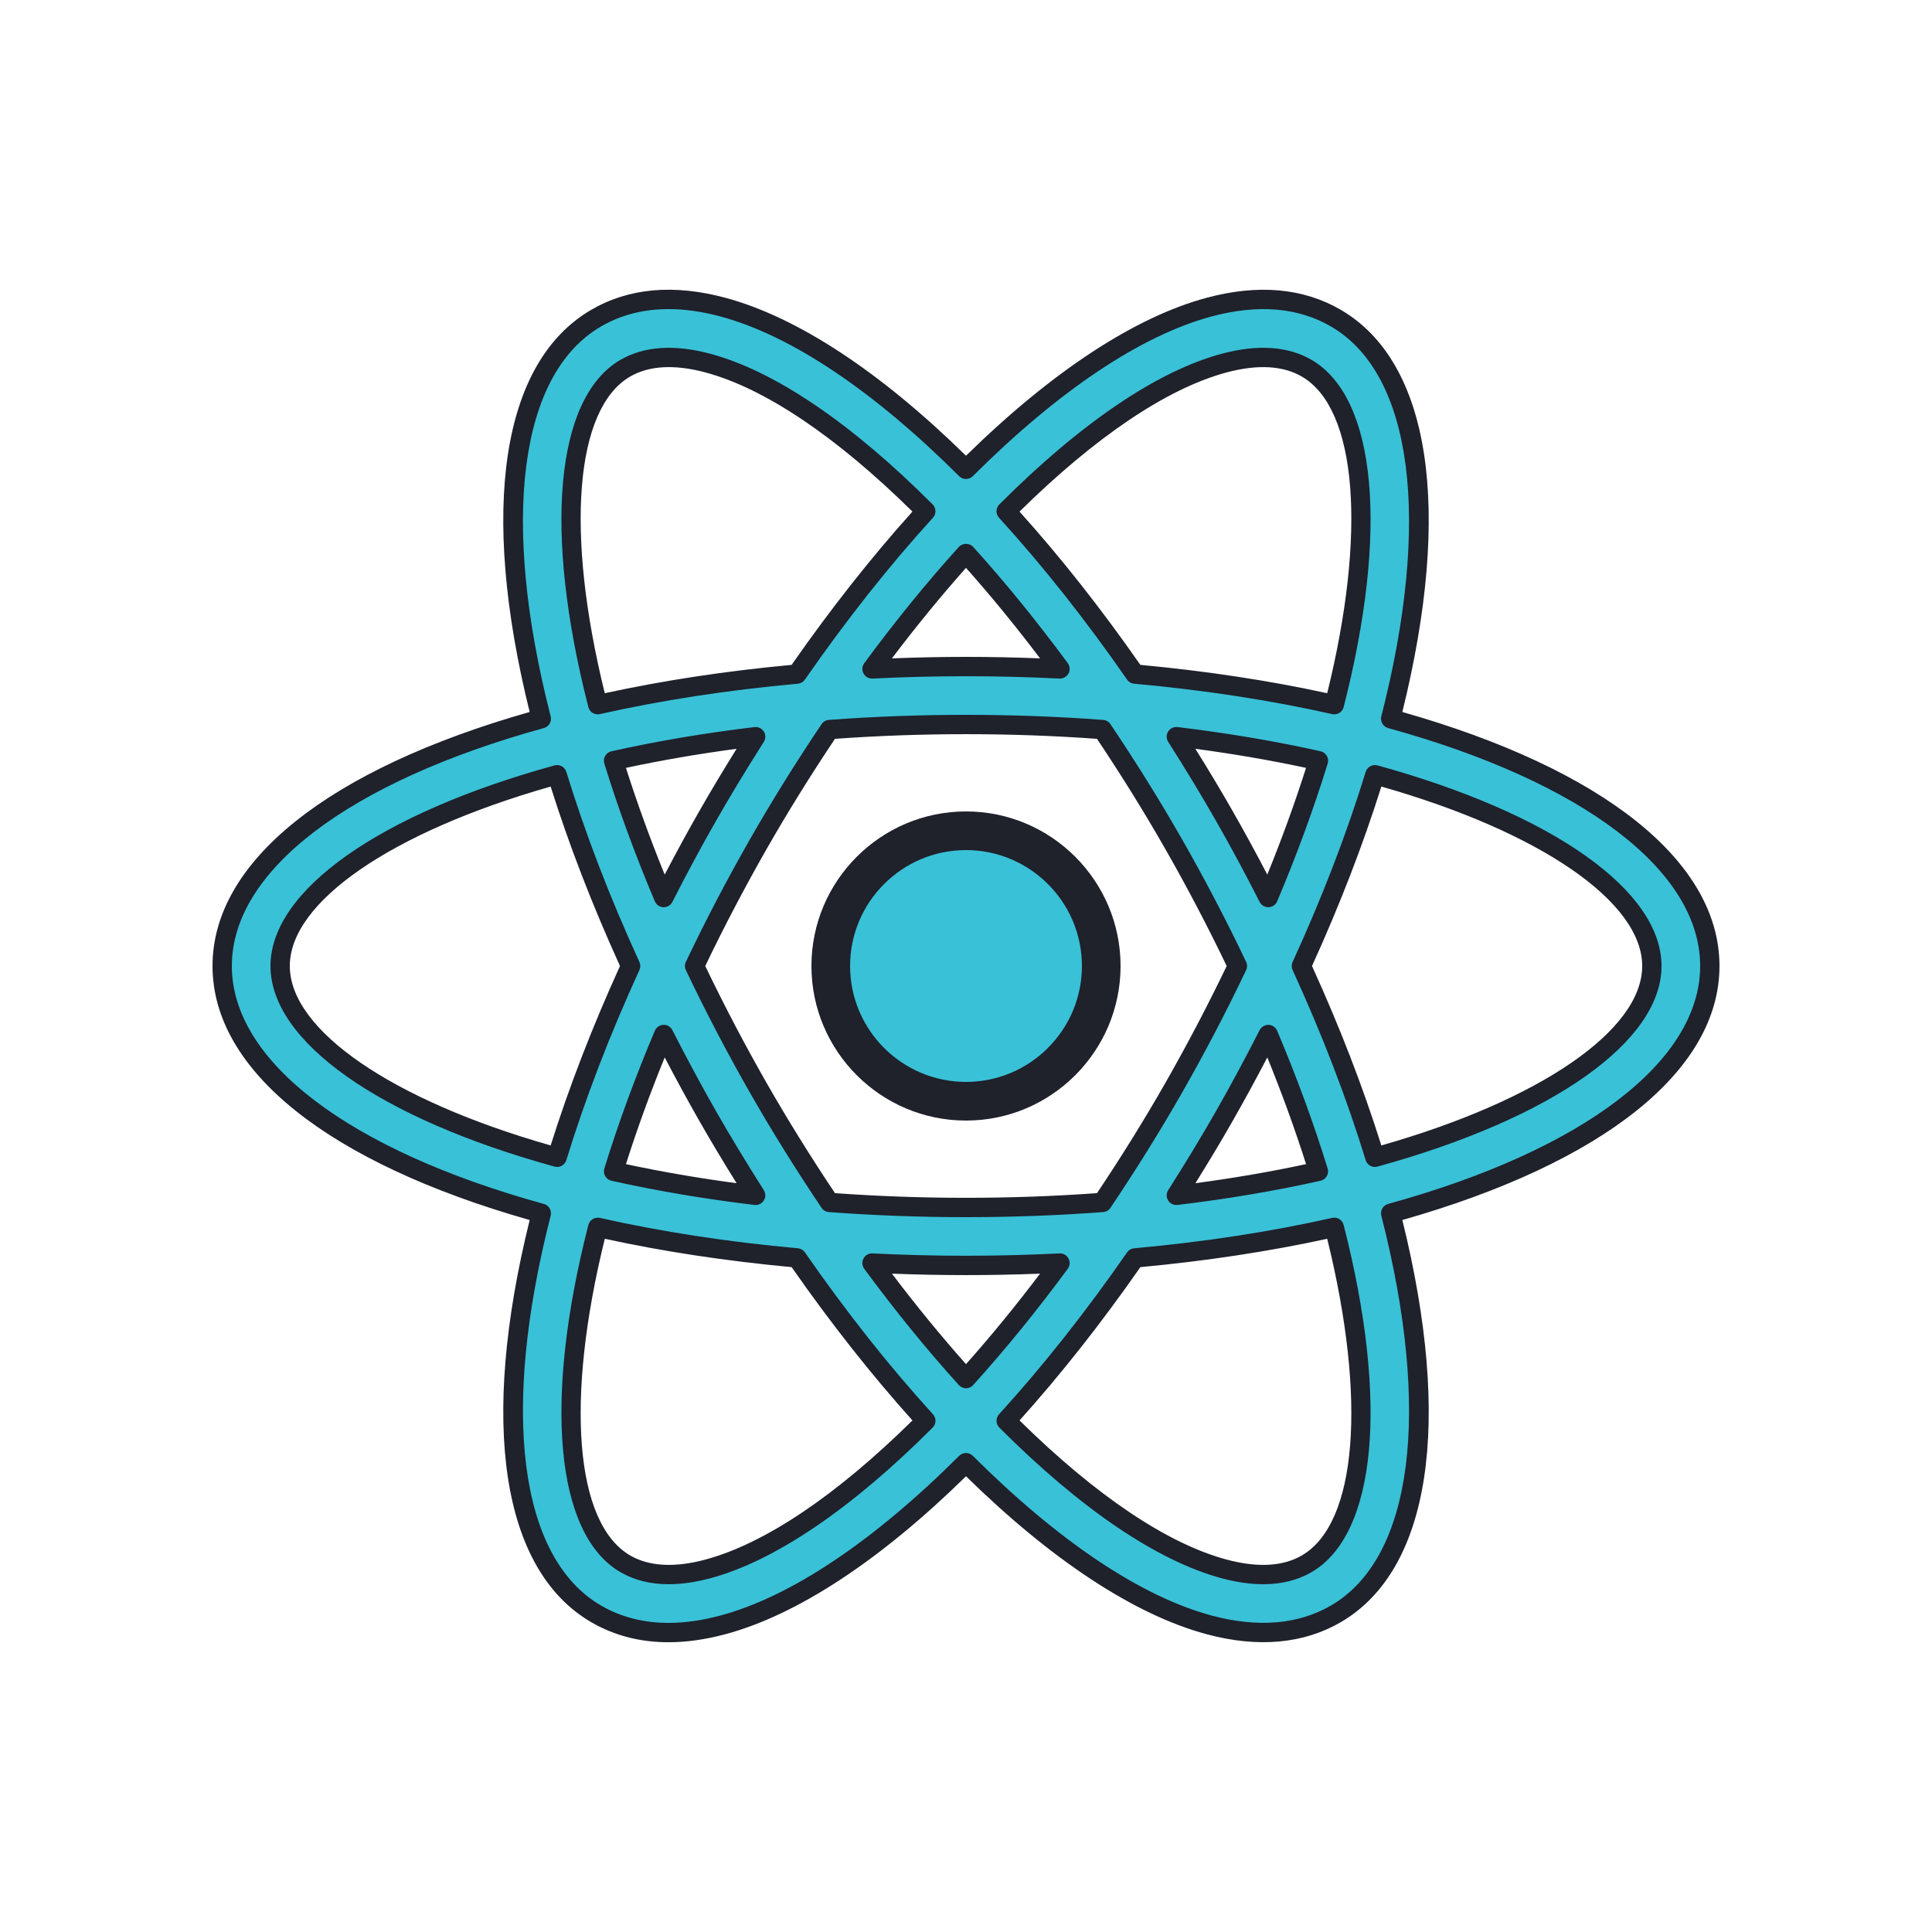
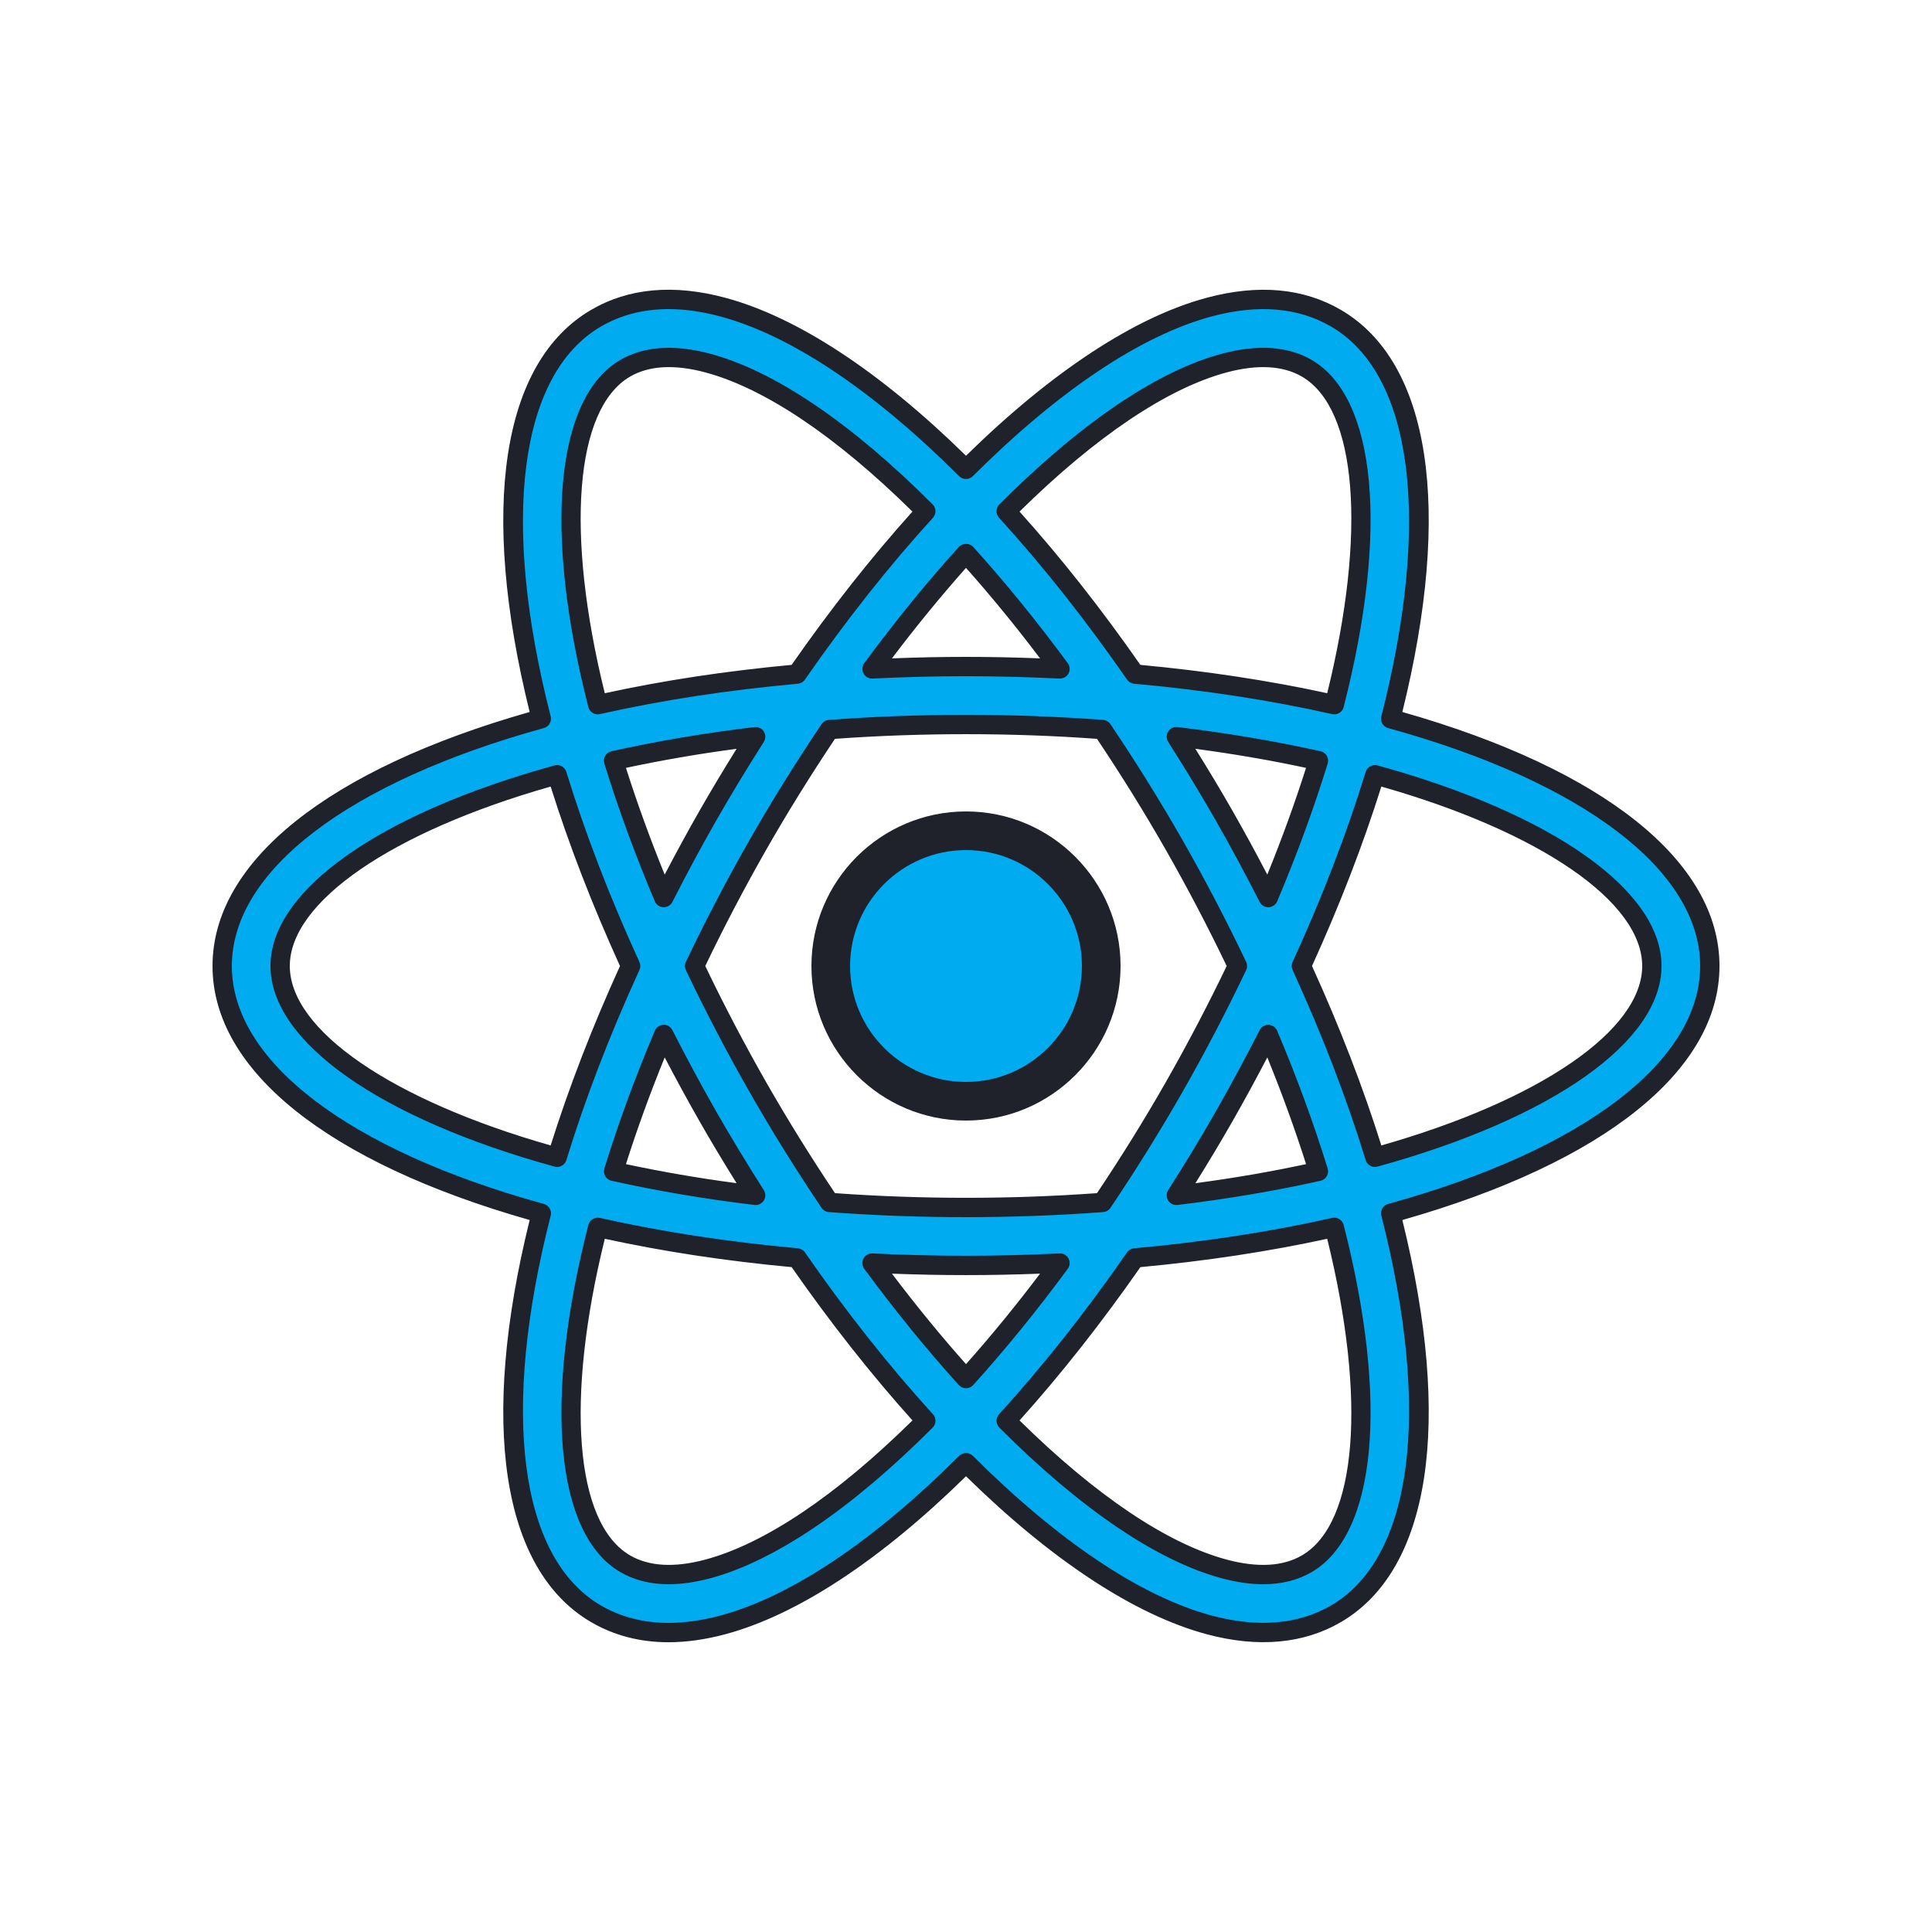
- <svg xmlns="http://www.w3.org/2000/svg" viewBox="0 0 100 100" width="144px" height="144px">
-   <circle cx="50" cy="50" r="7" fill="#39c1d7" />
-   <path fill="#1f212b" d="M50,58c-4.411,0-8-3.589-8-8s3.589-8,8-8s8,3.589,8,8S54.411,58,50,58z M50,44c-3.309,0-6,2.691-6,6 s2.691,6,6,6s6-2.691,6-6S53.309,44,50,44z" />
-   <path fill="#39c1d7" d="M88.5,50c0-5.376-6.474-10.029-16.518-12.798c2.582-10.096,1.787-18.035-2.827-20.729 c-1.82-1.063-4.028-1.257-6.562-0.579C58.775,16.916,54.4,19.904,50,24.293c-4.4-4.389-8.775-7.376-12.593-8.399 c-2.534-0.679-4.742-0.484-6.562,0.579c-4.614,2.694-5.409,10.632-2.827,20.729C17.974,39.971,11.5,44.624,11.5,50 s6.474,10.029,16.518,12.799c-2.582,10.096-1.787,18.035,2.827,20.729c1.112,0.649,2.368,0.976,3.756,0.975 c0.883,0,1.82-0.132,2.806-0.396c3.818-1.023,8.193-4.01,12.593-8.399c4.4,4.389,8.775,7.376,12.593,8.399 c0.986,0.264,1.923,0.396,2.806,0.396c1.388,0,2.644-0.325,3.756-0.975c4.614-2.694,5.408-10.633,2.827-20.729 C82.026,60.029,88.5,55.376,88.5,50z M63.369,18.791c0.725-0.193,1.397-0.291,2.016-0.291c0.86,0,1.616,0.188,2.257,0.563 c3.092,1.806,3.723,8.42,1.42,17.411c-3.173-0.714-6.635-1.251-10.314-1.583c-2.159-3.113-4.405-5.947-6.668-8.429 C56.098,22.435,60.04,19.683,63.369,18.791z M60.755,56.299c-1.179,2.066-2.42,4.045-3.693,5.939C54.802,62.407,52.446,62.5,50,62.5 s-4.802-0.093-7.061-0.262c-1.273-1.894-2.514-3.873-3.693-5.939c-1.219-2.136-2.313-4.24-3.293-6.298 c0.98-2.058,2.074-4.162,3.293-6.299c1.18-2.067,2.42-4.046,3.694-5.94C45.199,37.593,47.554,37.5,50,37.5s4.801,0.093,7.061,0.262 c1.273,1.894,2.514,3.874,3.694,5.94c1.219,2.136,2.313,4.24,3.293,6.299C63.068,52.059,61.974,54.163,60.755,56.299z M65.644,53.545c1.041,2.461,1.901,4.83,2.597,7.082c-2.275,0.507-4.731,0.93-7.354,1.243c0.842-1.326,1.672-2.682,2.473-4.085 C64.171,56.366,64.928,54.951,65.644,53.545z M50,71.357c-1.636-1.809-3.269-3.812-4.864-5.979C46.728,65.455,48.348,65.5,50,65.5 s3.272-0.045,4.864-0.122C53.269,67.544,51.636,69.547,50,71.357z M39.112,61.87c-2.622-0.313-5.079-0.736-7.354-1.243 c0.696-2.252,1.556-4.622,2.597-7.082c0.716,1.406,1.474,2.821,2.284,4.24C37.441,59.189,38.27,60.545,39.112,61.87z M34.356,46.456 c-1.041-2.461-1.902-4.831-2.597-7.084c2.275-0.507,4.732-0.93,7.355-1.243c-0.843,1.326-1.672,2.683-2.473,4.086 C35.829,43.635,35.072,45.05,34.356,46.456z M50,28.644c1.636,1.809,3.269,3.812,4.864,5.979C53.272,34.545,51.652,34.5,50,34.5 s-3.272,0.045-4.864,0.122C46.731,32.456,48.364,30.453,50,28.644z M63.36,42.216c-0.801-1.404-1.631-2.76-2.473-4.086 c2.623,0.313,5.079,0.736,7.355,1.243c-0.696,2.253-1.556,4.622-2.597,7.084C64.928,45.05,64.171,43.635,63.36,42.216z M32.358,19.063C33,18.688,33.754,18.5,34.615,18.5c0.618,0,1.292,0.098,2.016,0.291c3.329,0.892,7.271,3.643,11.289,7.67 c-2.263,2.482-4.509,5.317-6.668,8.429c-3.679,0.332-7.142,0.869-10.314,1.583C28.635,27.482,29.266,20.868,32.358,19.063z M14.5,50 c0-3.596,5.401-7.44,14.335-9.901c0.969,3.159,2.241,6.486,3.806,9.901c-1.565,3.415-2.837,6.742-3.806,9.901 C19.901,57.44,14.5,53.596,14.5,50z M36.631,81.209c-1.733,0.462-3.17,0.371-4.273-0.271c-3.092-1.806-3.722-8.42-1.42-17.411 c3.172,0.714,6.635,1.251,10.313,1.583c2.159,3.113,4.405,5.947,6.668,8.43C43.902,77.566,39.96,80.317,36.631,81.209z M67.642,80.938c-1.103,0.644-2.539,0.734-4.273,0.271c-3.329-0.892-7.271-3.643-11.289-7.67c2.263-2.482,4.509-5.317,6.668-8.43 c3.679-0.332,7.141-0.869,10.313-1.583C71.365,72.518,70.734,79.132,67.642,80.938z M71.165,59.901 c-0.969-3.159-2.241-6.486-3.806-9.901c1.565-3.415,2.837-6.743,3.806-9.901C80.099,42.56,85.5,46.404,85.5,50 S80.099,57.44,71.165,59.901z" />
-   <path fill="#1f212b" d="M34.595,85.002c-1.471,0-2.817-0.351-4.001-1.043c-4.632-2.705-5.783-10.276-3.178-20.811 C16.975,60.179,11,55.4,11,50s5.975-10.179,16.415-13.148c-2.604-10.535-1.453-18.106,3.179-20.811 c1.938-1.134,4.273-1.346,6.943-0.63c3.718,0.996,8.02,3.82,12.463,8.179c4.444-4.359,8.746-7.183,12.463-8.179 c2.669-0.714,5.005-0.502,6.944,0.63c4.631,2.705,5.782,10.276,3.178,20.811C83.025,39.821,89,44.6,89,50 s-5.975,10.179-16.415,13.148c2.604,10.535,1.454,18.105-3.178,20.811c-1.927,1.125-4.286,1.342-6.943,0.63 c-3.719-0.996-8.021-3.82-12.464-8.178c-4.443,4.358-8.745,7.183-12.463,8.178c-1.023,0.274-2.011,0.413-2.936,0.413 C34.599,85.002,34.597,85.002,34.595,85.002z M34.604,15.999c-1.301,0-2.474,0.302-3.507,0.906 c-4.224,2.467-5.194,10.008-2.595,20.173c0.067,0.264-0.089,0.534-0.352,0.606C18.038,40.472,12,45.077,12,50 s6.038,9.528,16.151,12.316c0.263,0.072,0.419,0.342,0.352,0.606c-2.6,10.165-1.63,17.707,2.594,20.173 c1.03,0.601,2.207,0.906,3.498,0.906c0.002,0,0.004,0,0.006,0c0.838,0,1.738-0.127,2.677-0.378c3.647-0.977,7.925-3.836,12.369-8.27 c0.195-0.194,0.511-0.194,0.706,0c4.444,4.433,8.722,7.292,12.369,8.27c2.394,0.639,4.485,0.461,6.181-0.528 c4.224-2.467,5.194-10.008,2.594-20.173c-0.067-0.264,0.089-0.534,0.352-0.606C81.962,59.528,88,54.923,88,50 s-6.038-9.528-16.151-12.316c-0.263-0.072-0.419-0.342-0.352-0.606c2.599-10.165,1.629-17.707-2.595-20.173 c-1.699-0.993-3.779-1.17-6.181-0.528c-3.647,0.977-7.924,3.836-12.369,8.27c-0.195,0.194-0.511,0.194-0.706,0 c-4.445-4.434-8.722-7.293-12.369-8.27C36.336,16.125,35.444,15.999,34.604,15.999z M65.386,81.999 c-0.663,0-1.379-0.102-2.146-0.307c-3.331-0.893-7.312-3.589-11.514-7.8c-0.188-0.189-0.195-0.493-0.016-0.69 c2.265-2.484,4.494-5.303,6.627-8.378c0.084-0.122,0.218-0.2,0.366-0.213c3.612-0.326,7.06-0.855,10.249-1.573 c0.261-0.059,0.527,0.101,0.594,0.364c2.336,9.123,1.703,16.008-1.652,17.967l0,0C67.175,81.789,66.336,81.999,65.386,81.999z M52.771,73.521c3.951,3.894,7.653,6.381,10.727,7.205c1.599,0.427,2.909,0.353,3.892-0.22l0,0 c2.855-1.668,3.357-8.073,1.306-16.387c-3.028,0.659-6.277,1.152-9.67,1.467C57.01,68.478,54.908,71.144,52.771,73.521z M34.614,81.999c-0.95,0-1.789-0.21-2.508-0.629c-3.355-1.96-3.989-8.845-1.652-17.968c0.067-0.262,0.333-0.419,0.594-0.364 c3.188,0.718,6.636,1.247,10.249,1.573c0.147,0.013,0.282,0.091,0.366,0.213c2.133,3.075,4.362,5.894,6.627,8.378 c0.18,0.197,0.173,0.501-0.016,0.69c-4.202,4.21-8.183,6.907-11.513,7.8h0C35.993,81.896,35.276,81.999,34.614,81.999z M31.304,64.119c-2.051,8.313-1.549,14.719,1.306,16.387c0.982,0.572,2.292,0.647,3.892,0.22l0,0 c3.074-0.824,6.776-3.312,10.727-7.205c-2.136-2.377-4.238-5.043-6.254-7.935C37.582,65.271,34.332,64.778,31.304,64.119z M50,71.856c-0.141,0-0.276-0.06-0.371-0.165c-1.663-1.839-3.31-3.864-4.896-6.018c-0.114-0.155-0.129-0.363-0.038-0.533 c0.091-0.17,0.261-0.274,0.465-0.263c3.306,0.161,6.374,0.161,9.68,0c0.2-0.012,0.374,0.093,0.465,0.263 c0.091,0.17,0.077,0.377-0.038,0.533c-1.586,2.153-3.233,4.178-4.896,6.018C50.276,71.796,50.141,71.856,50,71.856z M46.167,65.924 c1.251,1.655,2.537,3.226,3.833,4.684c1.297-1.458,2.582-3.028,3.833-4.684C51.221,66.024,48.779,66.024,46.167,65.924z M50,63 c-2.369,0-4.757-0.088-7.099-0.263c-0.153-0.011-0.292-0.092-0.378-0.22c-1.337-1.989-2.586-3.998-3.712-5.97 c-1.18-2.068-2.294-4.198-3.31-6.332c-0.065-0.136-0.065-0.294,0-0.43c1.016-2.134,2.13-4.264,3.31-6.332 c1.125-1.97,2.374-3.979,3.713-5.971c0.085-0.127,0.225-0.208,0.378-0.22c4.684-0.35,9.513-0.35,14.196,0 c0.153,0.011,0.292,0.092,0.378,0.22c1.339,1.992,2.588,4.001,3.713,5.971c1.18,2.068,2.294,4.198,3.31,6.332 c0.065,0.136,0.065,0.294,0,0.43c-1.016,2.134-2.13,4.264-3.31,6.332l0,0c-1.126,1.972-2.375,3.981-3.712,5.97 c-0.085,0.127-0.225,0.208-0.378,0.22C54.757,62.912,52.369,63,50,63z M43.218,61.757c4.479,0.322,9.085,0.322,13.563,0 c1.273-1.903,2.463-3.822,3.539-5.707c1.128-1.977,2.195-4.011,3.173-6.05c-0.978-2.039-2.045-4.074-3.173-6.05 c-1.075-1.883-2.265-3.802-3.54-5.708c-4.479-0.322-9.084-0.322-13.563,0c-1.274,1.906-2.465,3.825-3.54,5.708 c-1.128,1.977-2.195,4.011-3.173,6.05c0.978,2.039,2.045,4.074,3.173,6.05C40.755,57.936,41.945,59.854,43.218,61.757z M60.888,62.371c-0.17,0-0.331-0.087-0.423-0.233c-0.103-0.164-0.102-0.372,0.001-0.535c0.928-1.461,1.733-2.791,2.46-4.065 c0.764-1.338,1.528-2.758,2.273-4.219c0.088-0.173,0.273-0.276,0.463-0.272c0.194,0.007,0.367,0.125,0.443,0.305 c1.015,2.399,1.894,4.798,2.614,7.129c0.042,0.133,0.025,0.278-0.045,0.398c-0.07,0.121-0.188,0.207-0.324,0.237 c-2.35,0.525-4.841,0.946-7.403,1.252C60.927,62.37,60.907,62.371,60.888,62.371z M65.596,54.731 c-0.594,1.138-1.198,2.245-1.801,3.302c-0.583,1.022-1.216,2.079-1.92,3.209c1.97-0.262,3.89-0.593,5.727-0.987 C67.025,58.441,66.353,56.59,65.596,54.731z M39.112,62.371c-0.02,0-0.04-0.001-0.06-0.003C36.491,62.061,34,61.64,31.65,61.115 c-0.136-0.03-0.253-0.116-0.324-0.237c-0.07-0.121-0.086-0.265-0.045-0.398c0.72-2.332,1.599-4.73,2.614-7.129 c0.076-0.179,0.249-0.298,0.443-0.305c0.182-0.019,0.375,0.099,0.463,0.272c0.745,1.461,1.509,2.881,2.273,4.219 c0.728,1.274,1.533,2.604,2.46,4.065c0.104,0.163,0.104,0.371,0.001,0.535C39.443,62.284,39.283,62.371,39.112,62.371z M32.399,60.255c1.837,0.394,3.757,0.725,5.727,0.987c-0.705-1.13-1.337-2.187-1.92-3.209c-0.604-1.057-1.207-2.165-1.801-3.302 C33.647,56.59,32.975,58.441,32.399,60.255z M71.165,60.401c-0.215,0-0.412-0.139-0.478-0.354c-0.975-3.179-2.248-6.489-3.782-9.838 c-0.061-0.132-0.061-0.285,0-0.417c1.534-3.349,2.807-6.66,3.783-9.84c0.08-0.259,0.354-0.404,0.611-0.335 C80.367,42.116,86,46.094,86,50s-5.634,7.884-14.703,10.383C71.253,60.395,71.208,60.401,71.165,60.401z M67.909,50 c1.436,3.155,2.643,6.277,3.589,9.288C79.717,56.945,85,53.322,85,50s-5.283-6.945-13.502-9.288 C70.551,43.724,69.344,46.846,67.909,50z M28.835,60.401c-0.044,0-0.088-0.006-0.133-0.018C19.634,57.884,14,53.906,14,50 s5.633-7.884,14.702-10.383c0.258-0.069,0.531,0.076,0.611,0.335c0.976,3.18,2.249,6.491,3.783,9.84 c0.061,0.132,0.061,0.284,0,0.417c-1.535,3.35-2.807,6.66-3.782,9.838C29.248,60.262,29.05,60.401,28.835,60.401z M28.502,40.712 C20.283,43.055,15,46.678,15,50s5.283,6.945,13.502,9.288c0.947-3.011,2.153-6.132,3.589-9.288 C30.656,46.846,29.449,43.724,28.502,40.712z M65.645,46.957c-0.188,0-0.36-0.105-0.446-0.273c-0.757-1.488-1.501-2.869-2.272-4.22 l0,0c-0.726-1.272-1.531-2.602-2.461-4.066c-0.104-0.163-0.104-0.371-0.001-0.535c0.103-0.163,0.287-0.253,0.483-0.23 c2.563,0.307,5.054,0.728,7.404,1.252c0.136,0.03,0.253,0.116,0.324,0.237c0.07,0.121,0.086,0.265,0.045,0.398 c-0.721,2.336-1.601,4.735-2.614,7.131c-0.076,0.179-0.249,0.298-0.443,0.305C65.656,46.957,65.65,46.957,65.645,46.957z M63.794,41.968c0.611,1.07,1.205,2.158,1.801,3.302c0.756-1.856,1.428-3.709,2.005-5.525c-1.837-0.394-3.757-0.725-5.728-0.987 C62.58,39.89,63.212,40.947,63.794,41.968L63.794,41.968z M34.355,46.957c-0.006,0-0.012,0-0.018,0 c-0.194-0.007-0.367-0.125-0.443-0.305c-1.013-2.396-1.893-4.795-2.614-7.131c-0.042-0.133-0.025-0.278,0.045-0.398 c0.07-0.121,0.188-0.207,0.324-0.237c2.35-0.525,4.841-0.946,7.404-1.252c0.195-0.02,0.38,0.067,0.483,0.23 c0.103,0.164,0.102,0.372-0.001,0.535c-0.93,1.464-1.735,2.794-2.461,4.066c-0.771,1.351-1.515,2.731-2.272,4.22 C34.715,46.852,34.543,46.957,34.355,46.957z M32.399,39.745c0.577,1.816,1.25,3.669,2.005,5.525 c0.597-1.144,1.19-2.232,1.801-3.302c0.583-1.021,1.215-2.078,1.921-3.21C36.156,39.02,34.236,39.351,32.399,39.745z M69.063,36.974 c-0.037,0-0.073-0.004-0.11-0.012c-3.188-0.718-6.637-1.247-10.25-1.573c-0.147-0.013-0.282-0.091-0.366-0.213 c-2.133-3.076-4.363-5.894-6.627-8.377c-0.18-0.197-0.173-0.501,0.016-0.69c4.201-4.21,8.183-6.908,11.514-7.8h0 c1.869-0.5,3.438-0.387,4.654,0.322c3.355,1.96,3.989,8.845,1.653,17.968C69.489,36.823,69.287,36.974,69.063,36.974z M59.025,34.414c3.393,0.315,6.643,0.808,9.671,1.467c2.051-8.313,1.549-14.719-1.307-16.387c-0.979-0.571-2.291-0.646-3.891-0.22 c-3.074,0.824-6.777,3.312-10.728,7.206C54.907,28.855,57.009,31.521,59.025,34.414z M30.937,36.974 c-0.224,0-0.426-0.151-0.484-0.376c-2.336-9.123-1.703-16.007,1.652-17.967c0,0,0,0,0.001,0c1.216-0.709,2.787-0.822,4.653-0.322 c3.332,0.893,7.313,3.59,11.514,7.8c0.188,0.189,0.195,0.493,0.016,0.69c-2.264,2.483-4.494,5.302-6.627,8.377 c-0.084,0.122-0.218,0.2-0.366,0.213c-3.612,0.326-7.061,0.855-10.25,1.573C31.01,36.97,30.974,36.974,30.937,36.974z M32.61,19.494 c-2.855,1.668-3.357,8.074-1.307,16.387c3.028-0.659,6.278-1.152,9.671-1.467c2.017-2.893,4.118-5.559,6.254-7.935 c-3.951-3.894-7.653-6.382-10.728-7.206C34.907,18.848,33.593,18.922,32.61,19.494L32.61,19.494z M54.864,35.122 c-0.008,0-0.016,0-0.024,0c-3.306-0.161-6.373-0.161-9.679,0c-0.206,0.005-0.374-0.094-0.465-0.263 c-0.091-0.17-0.077-0.377,0.038-0.533c1.587-2.155,3.234-4.18,4.896-6.018c0.19-0.209,0.552-0.209,0.742,0 c1.661,1.837,3.308,3.862,4.896,6.018c0.114,0.155,0.129,0.363,0.038,0.533C55.217,35.021,55.047,35.122,54.864,35.122z M50,34 c1.242,0,2.527,0.026,3.833,0.077c-1.252-1.657-2.538-3.228-3.833-4.684c-1.295,1.457-2.581,3.027-3.833,4.684 C47.473,34.026,48.758,34,50,34z" />
+ <svg xmlns="http://www.w3.org/2000/svg" viewBox="0,0,256,256" width="144px" height="144px" fill-rule="nonzero">
+   <g fill="none" fill-rule="nonzero" stroke="none" stroke-width="1" stroke-linecap="butt" stroke-linejoin="miter" stroke-miterlimit="10" stroke-dasharray="" stroke-dashoffset="0" font-family="none" font-weight="none" font-size="none" text-anchor="none" style="mix-blend-mode: normal">
+     <g transform="scale(2.56,2.56)">
+       <circle cx="50" cy="50" r="7" fill="#00abf0" />
+       <path d="M50,58c-4.411,0 -8,-3.589 -8,-8c0,-4.411 3.589,-8 8,-8c4.411,0 8,3.589 8,8c0,4.411 -3.589,8 -8,8zM50,44c-3.309,0 -6,2.691 -6,6c0,3.309 2.691,6 6,6c3.309,0 6,-2.691 6,-6c0,-3.309 -2.691,-6 -6,-6z" fill="#1f212b" />
+       <path d="M88.5,50c0,-5.376 -6.474,-10.029 -16.518,-12.798c2.582,-10.096 1.787,-18.035 -2.827,-20.729c-1.82,-1.063 -4.028,-1.257 -6.562,-0.579c-3.818,1.022 -8.193,4.01 -12.593,8.399c-4.4,-4.389 -8.775,-7.376 -12.593,-8.399c-2.534,-0.679 -4.742,-0.484 -6.562,0.579c-4.614,2.694 -5.409,10.632 -2.827,20.729c-10.044,2.769 -16.518,7.422 -16.518,12.798c0,5.376 6.474,10.029 16.518,12.799c-2.582,10.096 -1.787,18.035 2.827,20.729c1.112,0.649 2.368,0.976 3.756,0.975c0.883,0 1.82,-0.132 2.806,-0.396c3.818,-1.023 8.193,-4.01 12.593,-8.399c4.4,4.389 8.775,7.376 12.593,8.399c0.986,0.264 1.923,0.396 2.806,0.396c1.388,0 2.644,-0.325 3.756,-0.975c4.614,-2.694 5.408,-10.633 2.827,-20.729c10.044,-2.77 16.518,-7.423 16.518,-12.799zM63.369,18.791c0.725,-0.193 1.397,-0.291 2.016,-0.291c0.86,0 1.616,0.188 2.257,0.563c3.092,1.806 3.723,8.42 1.42,17.411c-3.173,-0.714 -6.635,-1.251 -10.314,-1.583c-2.159,-3.113 -4.405,-5.947 -6.668,-8.429c4.018,-4.027 7.96,-6.779 11.289,-7.671zM60.755,56.299c-1.179,2.066 -2.42,4.045 -3.693,5.939c-2.26,0.169 -4.616,0.262 -7.062,0.262c-2.446,0 -4.802,-0.093 -7.061,-0.262c-1.273,-1.894 -2.514,-3.873 -3.693,-5.939c-1.219,-2.136 -2.313,-4.24 -3.293,-6.298c0.98,-2.058 2.074,-4.162 3.293,-6.299c1.18,-2.067 2.42,-4.046 3.694,-5.94c2.259,-0.169 4.614,-0.262 7.06,-0.262c2.446,0 4.801,0.093 7.061,0.262c1.273,1.894 2.514,3.874 3.694,5.94c1.219,2.136 2.313,4.24 3.293,6.299c-0.98,2.058 -2.074,4.162 -3.293,6.298zM65.644,53.545c1.041,2.461 1.901,4.83 2.597,7.082c-2.275,0.507 -4.731,0.93 -7.354,1.243c0.842,-1.326 1.672,-2.682 2.473,-4.085c0.811,-1.419 1.568,-2.834 2.284,-4.24zM50,71.357c-1.636,-1.809 -3.269,-3.812 -4.864,-5.979c1.592,0.077 3.212,0.122 4.864,0.122c1.652,0 3.272,-0.045 4.864,-0.122c-1.595,2.166 -3.228,4.169 -4.864,5.979zM39.112,61.87c-2.622,-0.313 -5.079,-0.736 -7.354,-1.243c0.696,-2.252 1.556,-4.622 2.597,-7.082c0.716,1.406 1.474,2.821 2.284,4.24c0.802,1.404 1.631,2.76 2.473,4.085zM34.356,46.456c-1.041,-2.461 -1.902,-4.831 -2.597,-7.084c2.275,-0.507 4.732,-0.93 7.355,-1.243c-0.843,1.326 -1.672,2.683 -2.473,4.086c-0.812,1.42 -1.569,2.835 -2.285,4.241zM50,28.644c1.636,1.809 3.269,3.812 4.864,5.979c-1.592,-0.078 -3.212,-0.123 -4.864,-0.123c-1.652,0 -3.272,0.045 -4.864,0.122c1.595,-2.166 3.228,-4.169 4.864,-5.978zM63.36,42.216c-0.801,-1.404 -1.631,-2.76 -2.473,-4.086c2.623,0.313 5.079,0.736 7.355,1.243c-0.696,2.253 -1.556,4.622 -2.597,7.084c-0.717,-1.407 -1.474,-2.822 -2.285,-4.241zM32.358,19.063c0.642,-0.375 1.396,-0.563 2.257,-0.563c0.618,0 1.292,0.098 2.016,0.291c3.329,0.892 7.271,3.643 11.289,7.67c-2.263,2.482 -4.509,5.317 -6.668,8.429c-3.679,0.332 -7.142,0.869 -10.314,1.583c-2.303,-8.991 -1.672,-15.605 1.42,-17.41zM14.5,50c0,-3.596 5.401,-7.44 14.335,-9.901c0.969,3.159 2.241,6.486 3.806,9.901c-1.565,3.415 -2.837,6.742 -3.806,9.901c-8.934,-2.461 -14.335,-6.305 -14.335,-9.901zM36.631,81.209c-1.733,0.462 -3.17,0.371 -4.273,-0.271c-3.092,-1.806 -3.722,-8.42 -1.42,-17.411c3.172,0.714 6.635,1.251 10.313,1.583c2.159,3.113 4.405,5.947 6.668,8.43c-4.017,4.026 -7.959,6.777 -11.288,7.669zM67.642,80.938c-1.103,0.644 -2.539,0.734 -4.273,0.271c-3.329,-0.892 -7.271,-3.643 -11.289,-7.67c2.263,-2.482 4.509,-5.317 6.668,-8.43c3.679,-0.332 7.141,-0.869 10.313,-1.583c2.304,8.992 1.673,15.606 -1.419,17.412zM71.165,59.901c-0.969,-3.159 -2.241,-6.486 -3.806,-9.901c1.565,-3.415 2.837,-6.743 3.806,-9.901c8.934,2.461 14.335,6.305 14.335,9.901c0,3.596 -5.401,7.44 -14.335,9.901z" fill="#00abf0" />
+       <path d="M34.595,85.002c-1.471,0 -2.817,-0.351 -4.001,-1.043c-4.632,-2.705 -5.783,-10.276 -3.178,-20.811c-10.441,-2.969 -16.416,-7.748 -16.416,-13.148c0,-5.4 5.975,-10.179 16.415,-13.148c-2.604,-10.535 -1.453,-18.106 3.179,-20.811c1.938,-1.134 4.273,-1.346 6.943,-0.63c3.718,0.996 8.02,3.82 12.463,8.179c4.444,-4.359 8.746,-7.183 12.463,-8.179c2.669,-0.714 5.005,-0.502 6.944,0.63c4.631,2.705 5.782,10.276 3.178,20.811c10.44,2.969 16.415,7.748 16.415,13.148c0,5.4 -5.975,10.179 -16.415,13.148c2.604,10.535 1.454,18.105 -3.178,20.811c-1.927,1.125 -4.286,1.342 -6.943,0.63c-3.719,-0.996 -8.021,-3.82 -12.464,-8.178c-4.443,4.358 -8.745,7.183 -12.463,8.178c-1.023,0.274 -2.011,0.413 -2.936,0.413c-0.002,0 -0.004,0 -0.006,0zM34.604,15.999c-1.301,0 -2.474,0.302 -3.507,0.906c-4.224,2.467 -5.194,10.008 -2.595,20.173c0.067,0.264 -0.089,0.534 -0.352,0.606c-10.112,2.788 -16.15,7.393 -16.15,12.316c0,4.923 6.038,9.528 16.151,12.316c0.263,0.072 0.419,0.342 0.352,0.606c-2.6,10.165 -1.63,17.707 2.594,20.173c1.03,0.601 2.207,0.906 3.498,0.906c0.002,0 0.004,0 0.006,0c0.838,0 1.738,-0.127 2.677,-0.378c3.647,-0.977 7.925,-3.836 12.369,-8.27c0.195,-0.194 0.511,-0.194 0.706,0c4.444,4.433 8.722,7.292 12.369,8.27c2.394,0.639 4.485,0.461 6.181,-0.528c4.224,-2.467 5.194,-10.008 2.594,-20.173c-0.067,-0.264 0.089,-0.534 0.352,-0.606c10.113,-2.788 16.151,-7.393 16.151,-12.316c0,-4.923 -6.038,-9.528 -16.151,-12.316c-0.263,-0.072 -0.419,-0.342 -0.352,-0.606c2.599,-10.165 1.629,-17.707 -2.595,-20.173c-1.699,-0.993 -3.779,-1.17 -6.181,-0.528c-3.647,0.977 -7.924,3.836 -12.369,8.27c-0.195,0.194 -0.511,0.194 -0.706,0c-4.445,-4.434 -8.722,-7.293 -12.369,-8.27c-0.941,-0.252 -1.833,-0.378 -2.673,-0.378zM65.386,81.999c-0.663,0 -1.379,-0.102 -2.146,-0.307c-3.331,-0.893 -7.312,-3.589 -11.514,-7.8c-0.188,-0.189 -0.195,-0.493 -0.016,-0.69c2.265,-2.484 4.494,-5.303 6.627,-8.378c0.084,-0.122 0.218,-0.2 0.366,-0.213c3.612,-0.326 7.06,-0.855 10.249,-1.573c0.261,-0.059 0.527,0.101 0.594,0.364c2.336,9.123 1.703,16.008 -1.652,17.967v0c-0.719,0.42 -1.558,0.63 -2.508,0.63zM52.771,73.521c3.951,3.894 7.653,6.381 10.727,7.205c1.599,0.427 2.909,0.353 3.892,-0.22v0c2.855,-1.668 3.357,-8.073 1.306,-16.387c-3.028,0.659 -6.277,1.152 -9.67,1.467c-2.016,2.892 -4.118,5.558 -6.255,7.935zM34.614,81.999c-0.95,0 -1.789,-0.21 -2.508,-0.629c-3.355,-1.96 -3.989,-8.845 -1.652,-17.968c0.067,-0.262 0.333,-0.419 0.594,-0.364c3.188,0.718 6.636,1.247 10.249,1.573c0.147,0.013 0.282,0.091 0.366,0.213c2.133,3.075 4.362,5.894 6.627,8.378c0.18,0.197 0.173,0.501 -0.016,0.69c-4.202,4.21 -8.183,6.907 -11.513,7.8v0c-0.768,0.204 -1.485,0.307 -2.147,0.307zM31.304,64.119c-2.051,8.313 -1.549,14.719 1.306,16.387c0.982,0.572 2.292,0.647 3.892,0.22v0c3.074,-0.824 6.776,-3.312 10.727,-7.205c-2.136,-2.377 -4.238,-5.043 -6.254,-7.935c-3.393,-0.315 -6.643,-0.808 -9.671,-1.467zM50,71.856c-0.141,0 -0.276,-0.06 -0.371,-0.165c-1.663,-1.839 -3.31,-3.864 -4.896,-6.018c-0.114,-0.155 -0.129,-0.363 -0.038,-0.533c0.091,-0.17 0.261,-0.274 0.465,-0.263c3.306,0.161 6.374,0.161 9.68,0c0.2,-0.012 0.374,0.093 0.465,0.263c0.091,0.17 0.077,0.377 -0.038,0.533c-1.586,2.153 -3.233,4.178 -4.896,6.018c-0.095,0.105 -0.23,0.165 -0.371,0.165zM46.167,65.924c1.251,1.655 2.537,3.226 3.833,4.684c1.297,-1.458 2.582,-3.028 3.833,-4.684c-2.612,0.1 -5.054,0.1 -7.666,0zM50,63c-2.369,0 -4.757,-0.088 -7.099,-0.263c-0.153,-0.011 -0.292,-0.092 -0.378,-0.22c-1.337,-1.989 -2.586,-3.998 -3.712,-5.97c-1.18,-2.068 -2.294,-4.198 -3.31,-6.332c-0.065,-0.136 -0.065,-0.294 0,-0.43c1.016,-2.134 2.13,-4.264 3.31,-6.332c1.125,-1.97 2.374,-3.979 3.713,-5.971c0.085,-0.127 0.225,-0.208 0.378,-0.22c4.684,-0.35 9.513,-0.35 14.196,0c0.153,0.011 0.292,0.092 0.378,0.22c1.339,1.992 2.588,4.001 3.713,5.971c1.18,2.068 2.294,4.198 3.31,6.332c0.065,0.136 0.065,0.294 0,0.43c-1.016,2.134 -2.13,4.264 -3.31,6.332v0c-1.126,1.972 -2.375,3.981 -3.712,5.97c-0.085,0.127 -0.225,0.208 -0.378,0.22c-2.342,0.175 -4.73,0.263 -7.099,0.263zM43.218,61.757c4.479,0.322 9.085,0.322 13.563,0c1.273,-1.903 2.463,-3.822 3.539,-5.707c1.128,-1.977 2.195,-4.011 3.173,-6.05c-0.978,-2.039 -2.045,-4.074 -3.173,-6.05c-1.075,-1.883 -2.265,-3.802 -3.54,-5.708c-4.479,-0.322 -9.084,-0.322 -13.563,0c-1.274,1.906 -2.465,3.825 -3.54,5.708c-1.128,1.977 -2.195,4.011 -3.173,6.05c0.978,2.039 2.045,4.074 3.173,6.05c1.078,1.886 2.268,3.804 3.541,5.707zM60.888,62.371c-0.17,0 -0.331,-0.087 -0.423,-0.233c-0.103,-0.164 -0.102,-0.372 0.001,-0.535c0.928,-1.461 1.733,-2.791 2.46,-4.065c0.764,-1.338 1.528,-2.758 2.273,-4.219c0.088,-0.173 0.273,-0.276 0.463,-0.272c0.194,0.007 0.367,0.125 0.443,0.305c1.015,2.399 1.894,4.798 2.614,7.129c0.042,0.133 0.025,0.278 -0.045,0.398c-0.07,0.121 -0.188,0.207 -0.324,0.237c-2.35,0.525 -4.841,0.946 -7.403,1.252c-0.02,0.002 -0.04,0.003 -0.059,0.003zM65.596,54.731c-0.594,1.138 -1.198,2.245 -1.801,3.302c-0.583,1.022 -1.216,2.079 -1.92,3.209c1.97,-0.262 3.89,-0.593 5.727,-0.987c-0.577,-1.814 -1.249,-3.665 -2.006,-5.524zM39.112,62.371c-0.02,0 -0.04,-0.001 -0.06,-0.003c-2.561,-0.307 -5.052,-0.728 -7.402,-1.253c-0.136,-0.03 -0.253,-0.116 -0.324,-0.237c-0.07,-0.121 -0.086,-0.265 -0.045,-0.398c0.72,-2.332 1.599,-4.73 2.614,-7.129c0.076,-0.179 0.249,-0.298 0.443,-0.305c0.182,-0.019 0.375,0.099 0.463,0.272c0.745,1.461 1.509,2.881 2.273,4.219c0.728,1.274 1.533,2.604 2.46,4.065c0.104,0.163 0.104,0.371 0.001,0.535c-0.092,0.147 -0.252,0.234 -0.423,0.234zM32.399,60.255c1.837,0.394 3.757,0.725 5.727,0.987c-0.705,-1.13 -1.337,-2.187 -1.92,-3.209c-0.604,-1.057 -1.207,-2.165 -1.801,-3.302c-0.758,1.859 -1.43,3.71 -2.006,5.524zM71.165,60.401c-0.215,0 -0.412,-0.139 -0.478,-0.354c-0.975,-3.179 -2.248,-6.489 -3.782,-9.838c-0.061,-0.132 -0.061,-0.285 0,-0.417c1.534,-3.349 2.807,-6.66 3.783,-9.84c0.08,-0.259 0.354,-0.404 0.611,-0.335c9.068,2.499 14.701,6.477 14.701,10.383c0,3.906 -5.634,7.884 -14.703,10.383c-0.044,0.012 -0.089,0.018 -0.132,0.018zM67.909,50c1.436,3.155 2.643,6.277 3.589,9.288c8.219,-2.343 13.502,-5.966 13.502,-9.288c0,-3.322 -5.283,-6.945 -13.502,-9.288c-0.947,3.012 -2.154,6.134 -3.589,9.288zM28.835,60.401c-0.044,0 -0.088,-0.006 -0.133,-0.018c-9.068,-2.499 -14.702,-6.477 -14.702,-10.383c0,-3.906 5.633,-7.884 14.702,-10.383c0.258,-0.069 0.531,0.076 0.611,0.335c0.976,3.18 2.249,6.491 3.783,9.84c0.061,0.132 0.061,0.284 0,0.417c-1.535,3.35 -2.807,6.66 -3.782,9.838c-0.066,0.215 -0.264,0.354 -0.479,0.354zM28.502,40.712c-8.219,2.343 -13.502,5.966 -13.502,9.288c0,3.322 5.283,6.945 13.502,9.288c0.947,-3.011 2.153,-6.132 3.589,-9.288c-1.435,-3.154 -2.642,-6.276 -3.589,-9.288zM65.645,46.957c-0.188,0 -0.36,-0.105 -0.446,-0.273c-0.757,-1.488 -1.501,-2.869 -2.272,-4.22v0c-0.726,-1.272 -1.531,-2.602 -2.461,-4.066c-0.104,-0.163 -0.104,-0.371 -0.001,-0.535c0.103,-0.163 0.287,-0.253 0.483,-0.23c2.563,0.307 5.054,0.728 7.404,1.252c0.136,0.03 0.253,0.116 0.324,0.237c0.07,0.121 0.086,0.265 0.045,0.398c-0.721,2.336 -1.601,4.735 -2.614,7.131c-0.076,0.179 -0.249,0.298 -0.443,0.305c-0.008,0.001 -0.014,0.001 -0.019,0.001zM63.794,41.968c0.611,1.07 1.205,2.158 1.801,3.302c0.756,-1.856 1.428,-3.709 2.005,-5.525c-1.837,-0.394 -3.757,-0.725 -5.728,-0.987c0.708,1.132 1.34,2.189 1.922,3.21zM34.355,46.957c-0.006,0 -0.012,0 -0.018,0c-0.194,-0.007 -0.367,-0.125 -0.443,-0.305c-1.013,-2.396 -1.893,-4.795 -2.614,-7.131c-0.042,-0.133 -0.025,-0.278 0.045,-0.398c0.07,-0.121 0.188,-0.207 0.324,-0.237c2.35,-0.525 4.841,-0.946 7.404,-1.252c0.195,-0.02 0.38,0.067 0.483,0.23c0.103,0.164 0.102,0.372 -0.001,0.535c-0.93,1.464 -1.735,2.794 -2.461,4.066c-0.771,1.351 -1.515,2.731 -2.272,4.22c-0.087,0.167 -0.259,0.272 -0.447,0.272zM32.399,39.745c0.577,1.816 1.25,3.669 2.005,5.525c0.597,-1.144 1.19,-2.232 1.801,-3.302c0.583,-1.021 1.215,-2.078 1.921,-3.21c-1.97,0.262 -3.89,0.593 -5.727,0.987zM69.063,36.974c-0.037,0 -0.073,-0.004 -0.11,-0.012c-3.188,-0.718 -6.637,-1.247 -10.25,-1.573c-0.147,-0.013 -0.282,-0.091 -0.366,-0.213c-2.133,-3.076 -4.363,-5.894 -6.627,-8.377c-0.18,-0.197 -0.173,-0.501 0.016,-0.69c4.201,-4.21 8.183,-6.908 11.514,-7.8v0c1.869,-0.5 3.438,-0.387 4.654,0.322c3.355,1.96 3.989,8.845 1.653,17.968c-0.058,0.224 -0.26,0.375 -0.484,0.375zM59.025,34.414c3.393,0.315 6.643,0.808 9.671,1.467c2.051,-8.313 1.549,-14.719 -1.307,-16.387c-0.979,-0.571 -2.291,-0.646 -3.891,-0.22c-3.074,0.824 -6.777,3.312 -10.728,7.206c2.137,2.375 4.239,5.041 6.255,7.934zM30.937,36.974c-0.224,0 -0.426,-0.151 -0.484,-0.376c-2.336,-9.123 -1.703,-16.007 1.652,-17.967c0,0 0,0 0.001,0c1.216,-0.709 2.787,-0.822 4.653,-0.322c3.332,0.893 7.313,3.59 11.514,7.8c0.188,0.189 0.195,0.493 0.016,0.69c-2.264,2.483 -4.494,5.302 -6.627,8.377c-0.084,0.122 -0.218,0.2 -0.366,0.213c-3.612,0.326 -7.061,0.855 -10.25,1.573c-0.036,0.008 -0.072,0.012 -0.109,0.012zM32.61,19.494c-2.855,1.668 -3.357,8.074 -1.307,16.387c3.028,-0.659 6.278,-1.152 9.671,-1.467c2.017,-2.893 4.118,-5.559 6.254,-7.935c-3.951,-3.894 -7.653,-6.382 -10.728,-7.206c-1.593,-0.425 -2.907,-0.351 -3.89,0.221zM54.864,35.122c-0.008,0 -0.016,0 -0.024,0c-3.306,-0.161 -6.373,-0.161 -9.679,0c-0.206,0.005 -0.374,-0.094 -0.465,-0.263c-0.091,-0.17 -0.077,-0.377 0.038,-0.533c1.587,-2.155 3.234,-4.18 4.896,-6.018c0.19,-0.209 0.552,-0.209 0.742,0c1.661,1.837 3.308,3.862 4.896,6.018c0.114,0.155 0.129,0.363 0.038,0.533c-0.089,0.162 -0.259,0.263 -0.442,0.263zM50,34c1.242,0 2.527,0.026 3.833,0.077c-1.252,-1.657 -2.538,-3.228 -3.833,-4.684c-1.295,1.457 -2.581,3.027 -3.833,4.684c1.306,-0.051 2.591,-0.077 3.833,-0.077z" fill="#1f212b" />
+     </g>
+   </g>
</svg>
